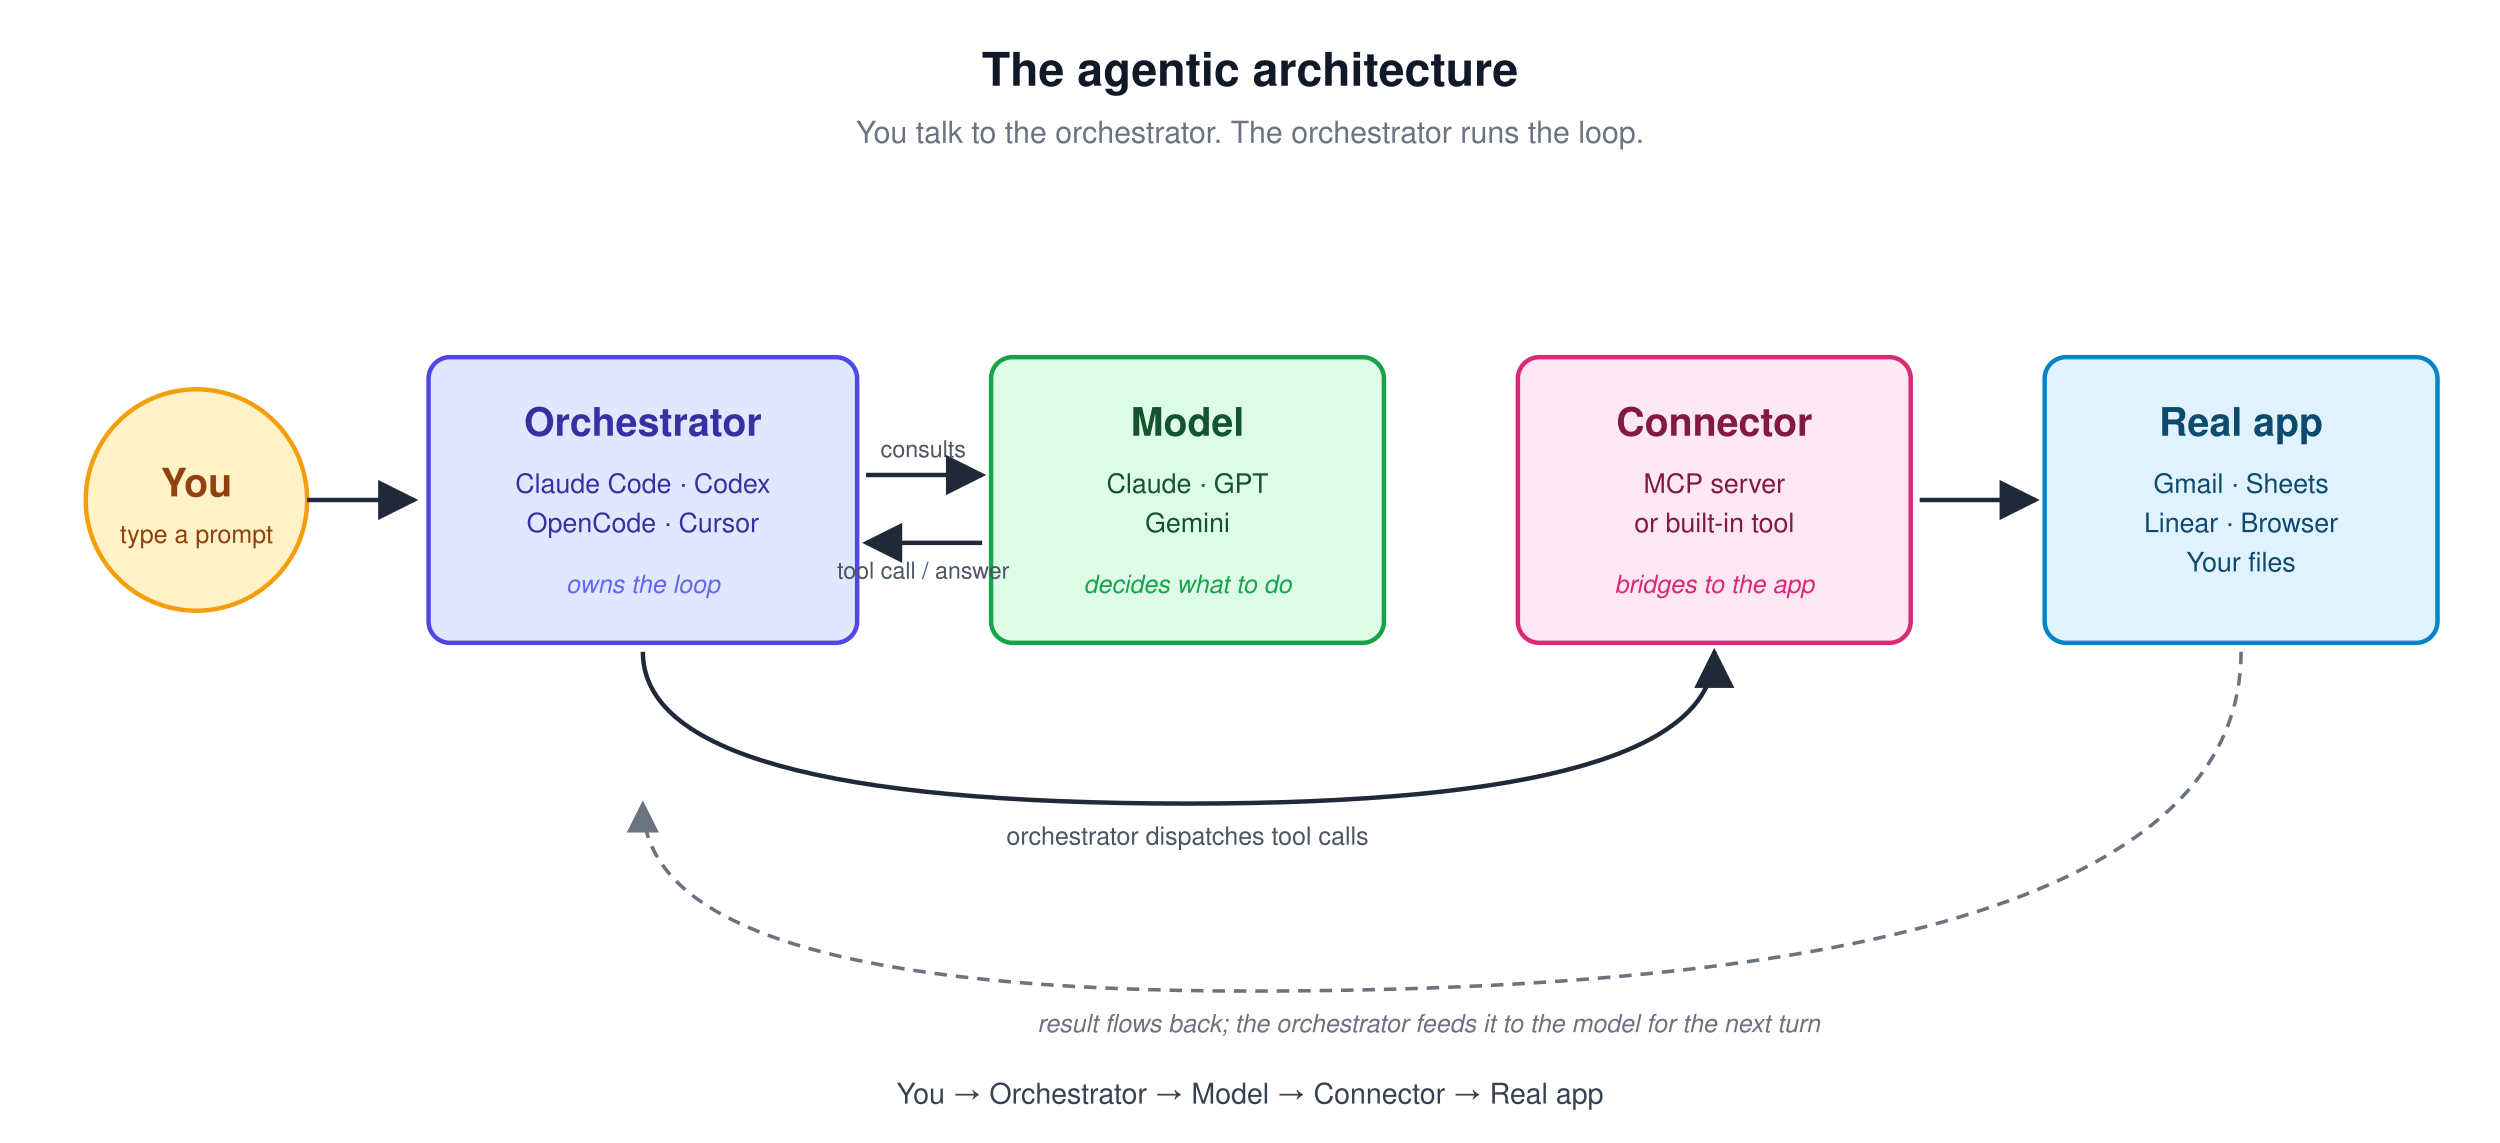
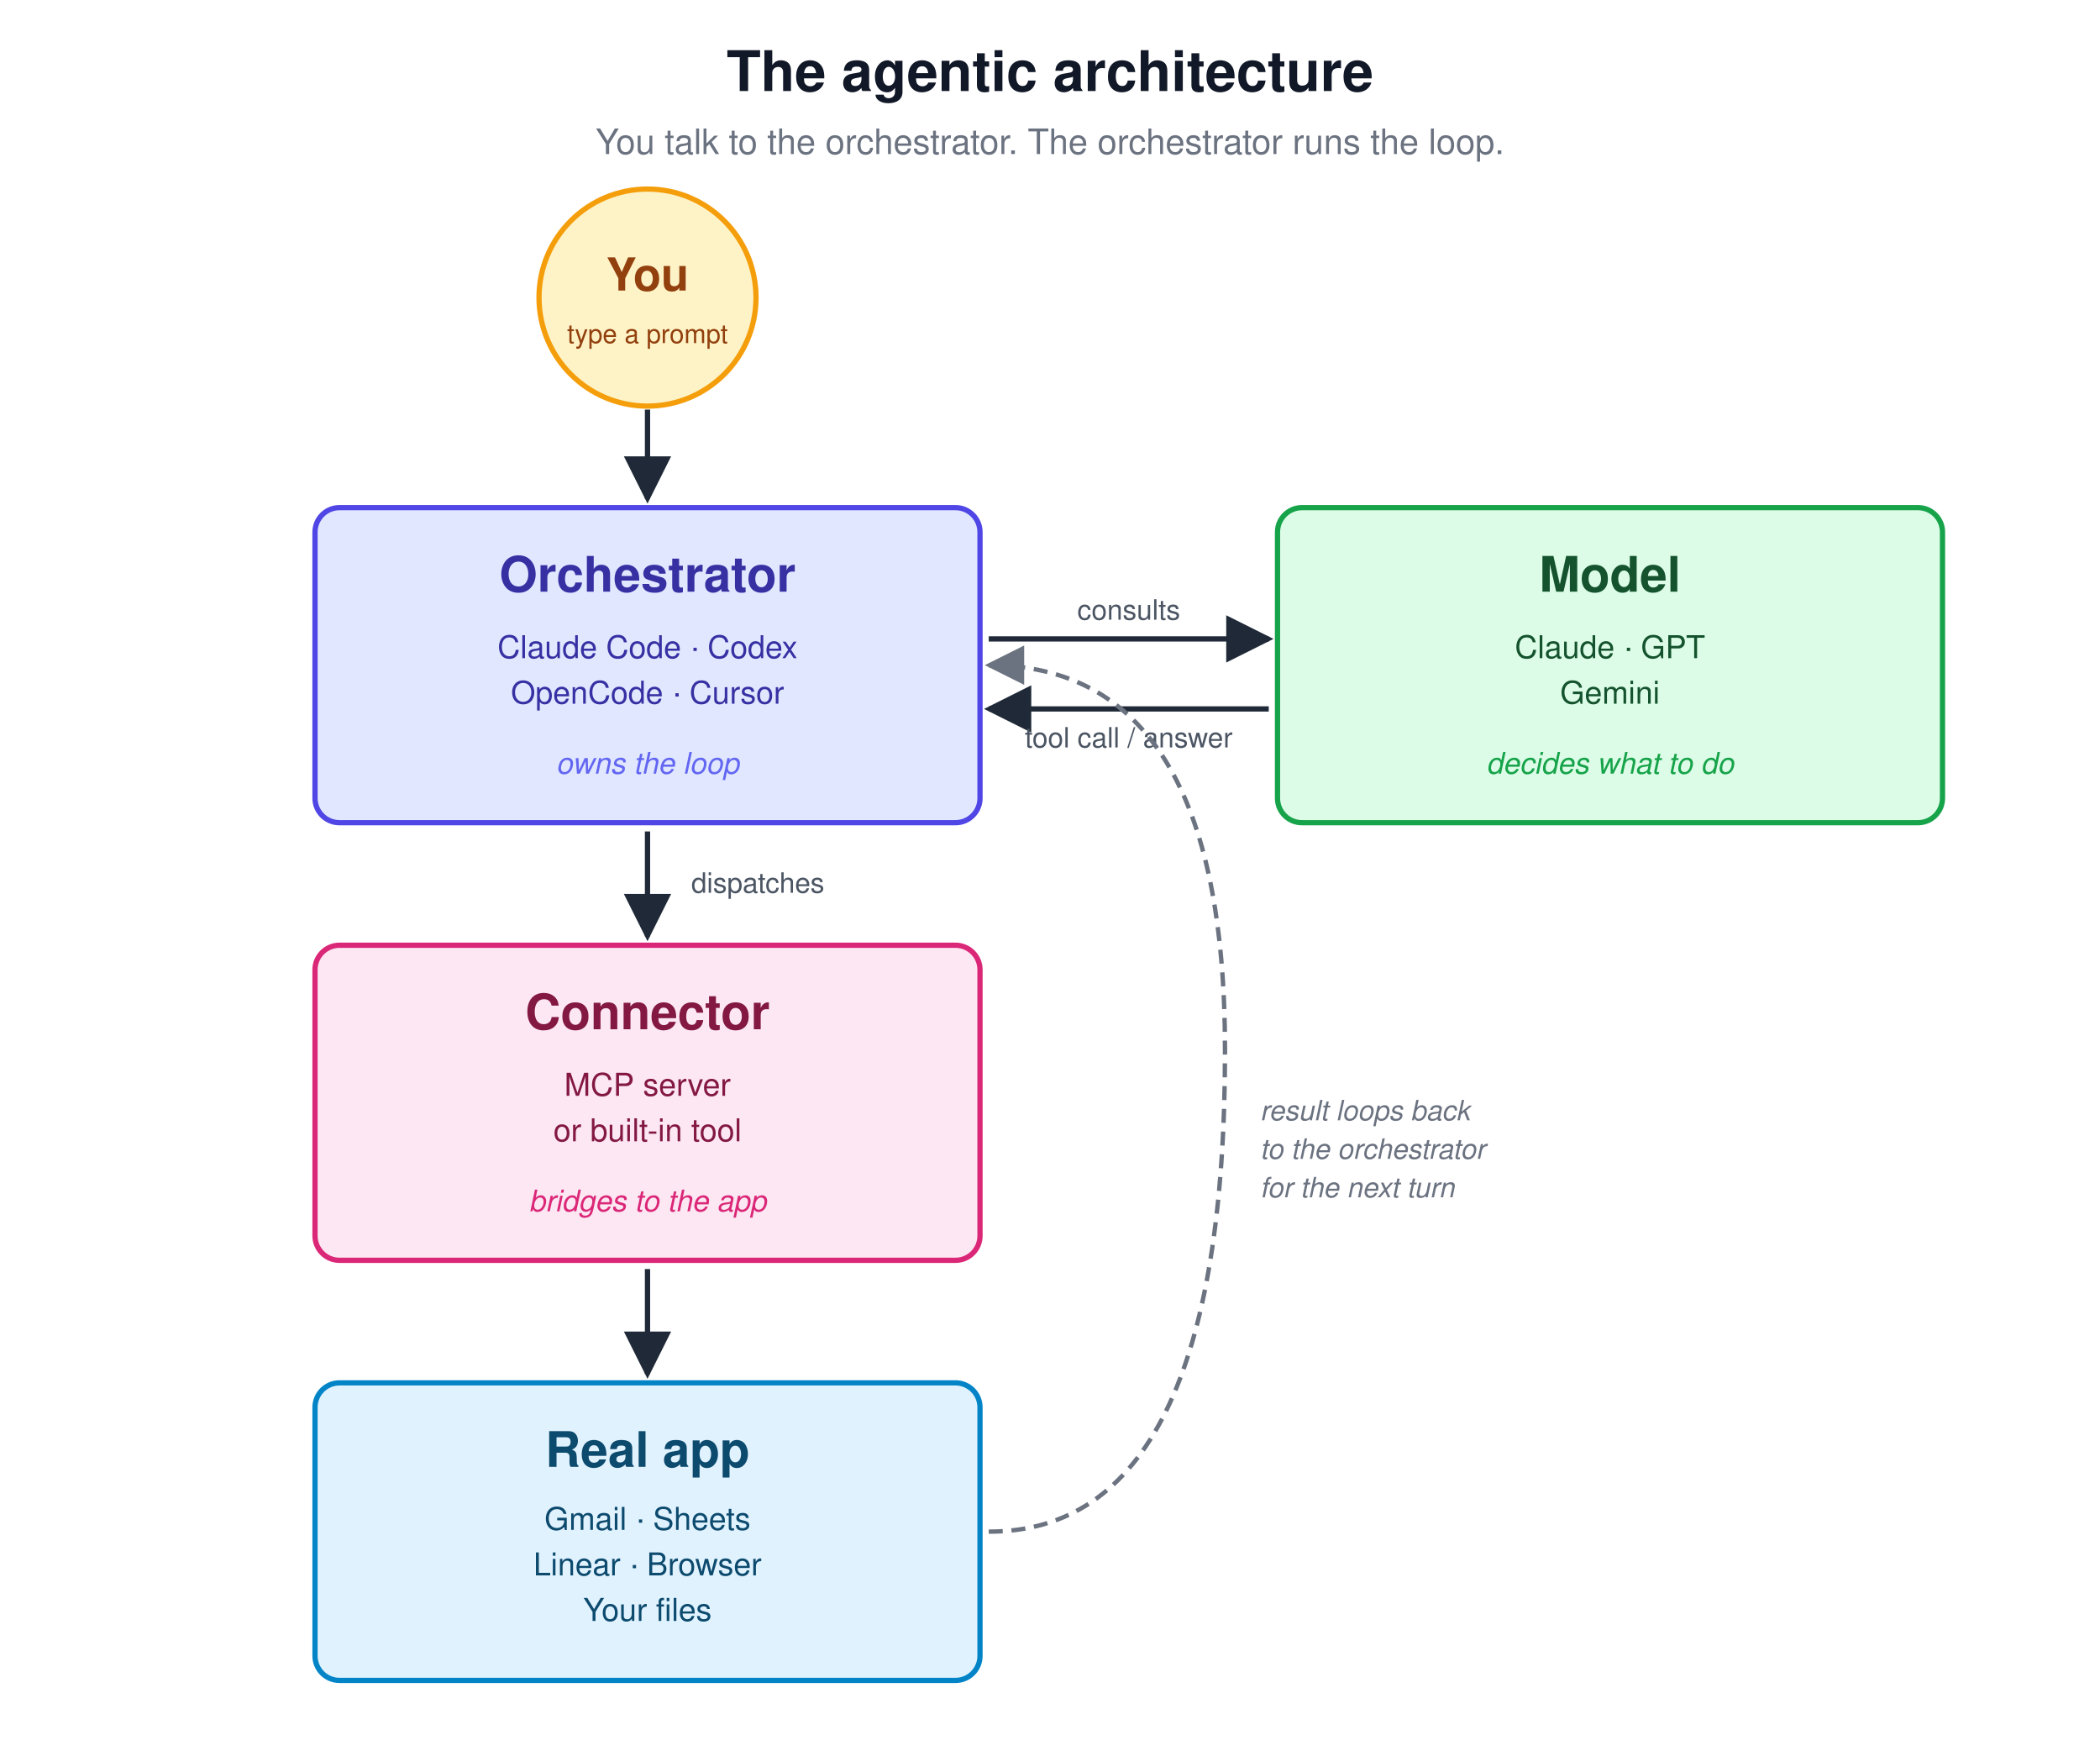
- <svg xmlns="http://www.w3.org/2000/svg" viewBox="0 0 1400 640" font-family="-apple-system, BlinkMacSystemFont, 'Segoe UI', Helvetica, Arial, sans-serif">
+ <svg xmlns="http://www.w3.org/2000/svg" viewBox="0 0 1200 1000" font-family="-apple-system, BlinkMacSystemFont, 'Segoe UI', Helvetica, Arial, sans-serif">
  <defs>
    <marker id="arrow" viewBox="0 0 10 10" refX="9" refY="5" markerWidth="9" markerHeight="9" orient="auto-start-reverse">
      <path d="M0,0 L10,5 L0,10 z" fill="#1f2937" />
    </marker>
    <marker id="arrow-loop" viewBox="0 0 10 10" refX="9" refY="5" markerWidth="9" markerHeight="9" orient="auto-start-reverse">
      <path d="M0,0 L10,5 L0,10 z" fill="#6b7280" />
    </marker>
  </defs>
-   <text x="700" y="48" text-anchor="middle" font-size="26" font-weight="700" fill="#111827">The agentic architecture</text>
-   <text x="700" y="80" text-anchor="middle" font-size="17" fill="#6b7280">You talk to the orchestrator. The orchestrator runs the loop.</text>
+   <text x="600" y="52" text-anchor="middle" font-size="32" font-weight="700" fill="#111827">The agentic architecture</text>
+   <text x="600" y="88" text-anchor="middle" font-size="20" fill="#6b7280">You talk to the orchestrator. The orchestrator runs the loop.</text>
  <g>
-     <circle cx="110" cy="280" r="62" fill="#fef3c7" stroke="#f59e0b" stroke-width="2.5" />
-     <text x="110" y="278" text-anchor="middle" font-size="22" font-weight="700" fill="#92400e">You</text>
-     <text x="110" y="304" text-anchor="middle" font-size="14" fill="#92400e">type a prompt</text>
+     <circle cx="370" cy="170" r="62" fill="#fef3c7" stroke="#f59e0b" stroke-width="3" />
+     <text x="370" y="166" text-anchor="middle" font-size="26" font-weight="700" fill="#92400e">You</text>
+     <text x="370" y="196" text-anchor="middle" font-size="15" fill="#92400e">type a prompt</text>
  </g>
  <g>
-     <rect x="240" y="200" width="240" height="160" rx="12" fill="#e0e7ff" stroke="#4f46e5" stroke-width="2.5" />
-     <text x="360" y="244" text-anchor="middle" font-size="22" font-weight="700" fill="#3730a3">Orchestrator</text>
-     <text x="360" y="276" text-anchor="middle" font-size="15" fill="#3730a3">Claude Code · Codex</text>
-     <text x="360" y="298" text-anchor="middle" font-size="15" fill="#3730a3">OpenCode · Cursor</text>
-     <text x="360" y="332" text-anchor="middle" font-size="14" fill="#6366f1" font-style="italic">owns the loop</text>
+     <rect x="180" y="290" width="380" height="180" rx="14" fill="#e0e7ff" stroke="#4f46e5" stroke-width="3" />
+     <text x="370" y="338" text-anchor="middle" font-size="28" font-weight="700" fill="#3730a3">Orchestrator</text>
+     <text x="370" y="376" text-anchor="middle" font-size="18" fill="#3730a3">Claude Code · Codex</text>
+     <text x="370" y="402" text-anchor="middle" font-size="18" fill="#3730a3">OpenCode · Cursor</text>
+     <text x="370" y="442" text-anchor="middle" font-size="17" fill="#6366f1" font-style="italic">owns the loop</text>
  </g>
  <g>
-     <rect x="555" y="200" width="220" height="160" rx="12" fill="#dcfce7" stroke="#16a34a" stroke-width="2.5" />
-     <text x="665" y="244" text-anchor="middle" font-size="22" font-weight="700" fill="#14532d">Model</text>
-     <text x="665" y="276" text-anchor="middle" font-size="15" fill="#14532d">Claude · GPT</text>
-     <text x="665" y="298" text-anchor="middle" font-size="15" fill="#14532d">Gemini</text>
-     <text x="665" y="332" text-anchor="middle" font-size="14" fill="#16a34a" font-style="italic">decides what to do</text>
+     <rect x="730" y="290" width="380" height="180" rx="14" fill="#dcfce7" stroke="#16a34a" stroke-width="3" />
+     <text x="920" y="338" text-anchor="middle" font-size="28" font-weight="700" fill="#14532d">Model</text>
+     <text x="920" y="376" text-anchor="middle" font-size="18" fill="#14532d">Claude · GPT</text>
+     <text x="920" y="402" text-anchor="middle" font-size="18" fill="#14532d">Gemini</text>
+     <text x="920" y="442" text-anchor="middle" font-size="17" fill="#16a34a" font-style="italic">decides what to do</text>
  </g>
  <g>
-     <rect x="850" y="200" width="220" height="160" rx="12" fill="#fce7f3" stroke="#db2777" stroke-width="2.5" />
-     <text x="960" y="244" text-anchor="middle" font-size="22" font-weight="700" fill="#831843">Connector</text>
-     <text x="960" y="276" text-anchor="middle" font-size="15" fill="#831843">MCP server</text>
-     <text x="960" y="298" text-anchor="middle" font-size="15" fill="#831843">or built-in tool</text>
-     <text x="960" y="332" text-anchor="middle" font-size="14" fill="#db2777" font-style="italic">bridges to the app</text>
+     <rect x="180" y="540" width="380" height="180" rx="14" fill="#fce7f3" stroke="#db2777" stroke-width="3" />
+     <text x="370" y="588" text-anchor="middle" font-size="28" font-weight="700" fill="#831843">Connector</text>
+     <text x="370" y="626" text-anchor="middle" font-size="18" fill="#831843">MCP server</text>
+     <text x="370" y="652" text-anchor="middle" font-size="18" fill="#831843">or built-in tool</text>
+     <text x="370" y="692" text-anchor="middle" font-size="17" fill="#db2777" font-style="italic">bridges to the app</text>
  </g>
  <g>
-     <rect x="1145" y="200" width="220" height="160" rx="12" fill="#e0f2fe" stroke="#0284c7" stroke-width="2.5" />
-     <text x="1255" y="244" text-anchor="middle" font-size="22" font-weight="700" fill="#0c4a6e">Real app</text>
-     <text x="1255" y="276" text-anchor="middle" font-size="15" fill="#0c4a6e">Gmail · Sheets</text>
-     <text x="1255" y="298" text-anchor="middle" font-size="15" fill="#0c4a6e">Linear · Browser</text>
-     <text x="1255" y="320" text-anchor="middle" font-size="15" fill="#0c4a6e">Your files</text>
+     <rect x="180" y="790" width="380" height="170" rx="14" fill="#e0f2fe" stroke="#0284c7" stroke-width="3" />
+     <text x="370" y="838" text-anchor="middle" font-size="28" font-weight="700" fill="#0c4a6e">Real app</text>
+     <text x="370" y="874" text-anchor="middle" font-size="18" fill="#0c4a6e">Gmail · Sheets</text>
+     <text x="370" y="900" text-anchor="middle" font-size="18" fill="#0c4a6e">Linear · Browser</text>
+     <text x="370" y="926" text-anchor="middle" font-size="18" fill="#0c4a6e">Your files</text>
  </g>
-   <line x1="172" y1="280" x2="232" y2="280" stroke="#1f2937" stroke-width="2.5" marker-end="url(#arrow)" />
-   <line x1="485" y1="266" x2="550" y2="266" stroke="#1f2937" stroke-width="2.5" marker-end="url(#arrow)" />
-   <text x="517" y="256" text-anchor="middle" font-size="13" fill="#4b5563">consults</text>
-   <line x1="550" y1="304" x2="485" y2="304" stroke="#1f2937" stroke-width="2.5" marker-end="url(#arrow)" />
-   <text x="517" y="324" text-anchor="middle" font-size="13" fill="#4b5563">tool call / answer</text>
-   <path d="M 360 365 Q 360 450 665 450 Q 960 450 960 365" fill="none" stroke="#1f2937" stroke-width="2.5" marker-end="url(#arrow)" />
-   <text x="665" y="473" text-anchor="middle" font-size="14" fill="#4b5563">orchestrator dispatches tool calls</text>
-   <line x1="1075" y1="280" x2="1140" y2="280" stroke="#1f2937" stroke-width="2.5" marker-end="url(#arrow)" />
-   <g>
-     <path d="M 1255 365 Q 1255 555 700 555 Q 360 555 360 450" fill="none" stroke="#6b7280" stroke-width="2" stroke-dasharray="7,5" marker-end="url(#arrow-loop)" />
-     <text x="800" y="578" text-anchor="middle" font-size="14" fill="#6b7280" font-style="italic">result flows back; the orchestrator feeds it to the model for the next turn</text>
-   </g>
-   <text x="700" y="618" text-anchor="middle" font-size="16" fill="#374151" font-weight="500">You → Orchestrator → Model → Connector → Real app</text>
+   <line x1="370" y1="234" x2="370" y2="285" stroke="#1f2937" stroke-width="3" marker-end="url(#arrow)" />
+   <line x1="565" y1="365" x2="725" y2="365" stroke="#1f2937" stroke-width="3" marker-end="url(#arrow)" />
+   <text x="645" y="354" text-anchor="middle" font-size="16" fill="#4b5563">consults</text>
+   <line x1="725" y1="405" x2="565" y2="405" stroke="#1f2937" stroke-width="3" marker-end="url(#arrow)" />
+   <text x="645" y="427" text-anchor="middle" font-size="16" fill="#4b5563">tool call / answer</text>
+   <line x1="370" y1="475" x2="370" y2="535" stroke="#1f2937" stroke-width="3" marker-end="url(#arrow)" />
+   <text x="395" y="510" text-anchor="start" font-size="16" fill="#4b5563">dispatches</text>
+   <line x1="370" y1="725" x2="370" y2="785" stroke="#1f2937" stroke-width="3" marker-end="url(#arrow)" />
+   <path d="M 565 875 Q 700 875 700 600 Q 700 380 565 380" fill="none" stroke="#6b7280" stroke-width="2.5" stroke-dasharray="8,5" marker-end="url(#arrow-loop)" />
+   <text x="720" y="640" text-anchor="start" font-size="16" fill="#6b7280" font-style="italic">result loops back</text>
+   <text x="720" y="662" text-anchor="start" font-size="16" fill="#6b7280" font-style="italic">to the orchestrator</text>
+   <text x="720" y="684" text-anchor="start" font-size="16" fill="#6b7280" font-style="italic">for the next turn</text>
</svg>
